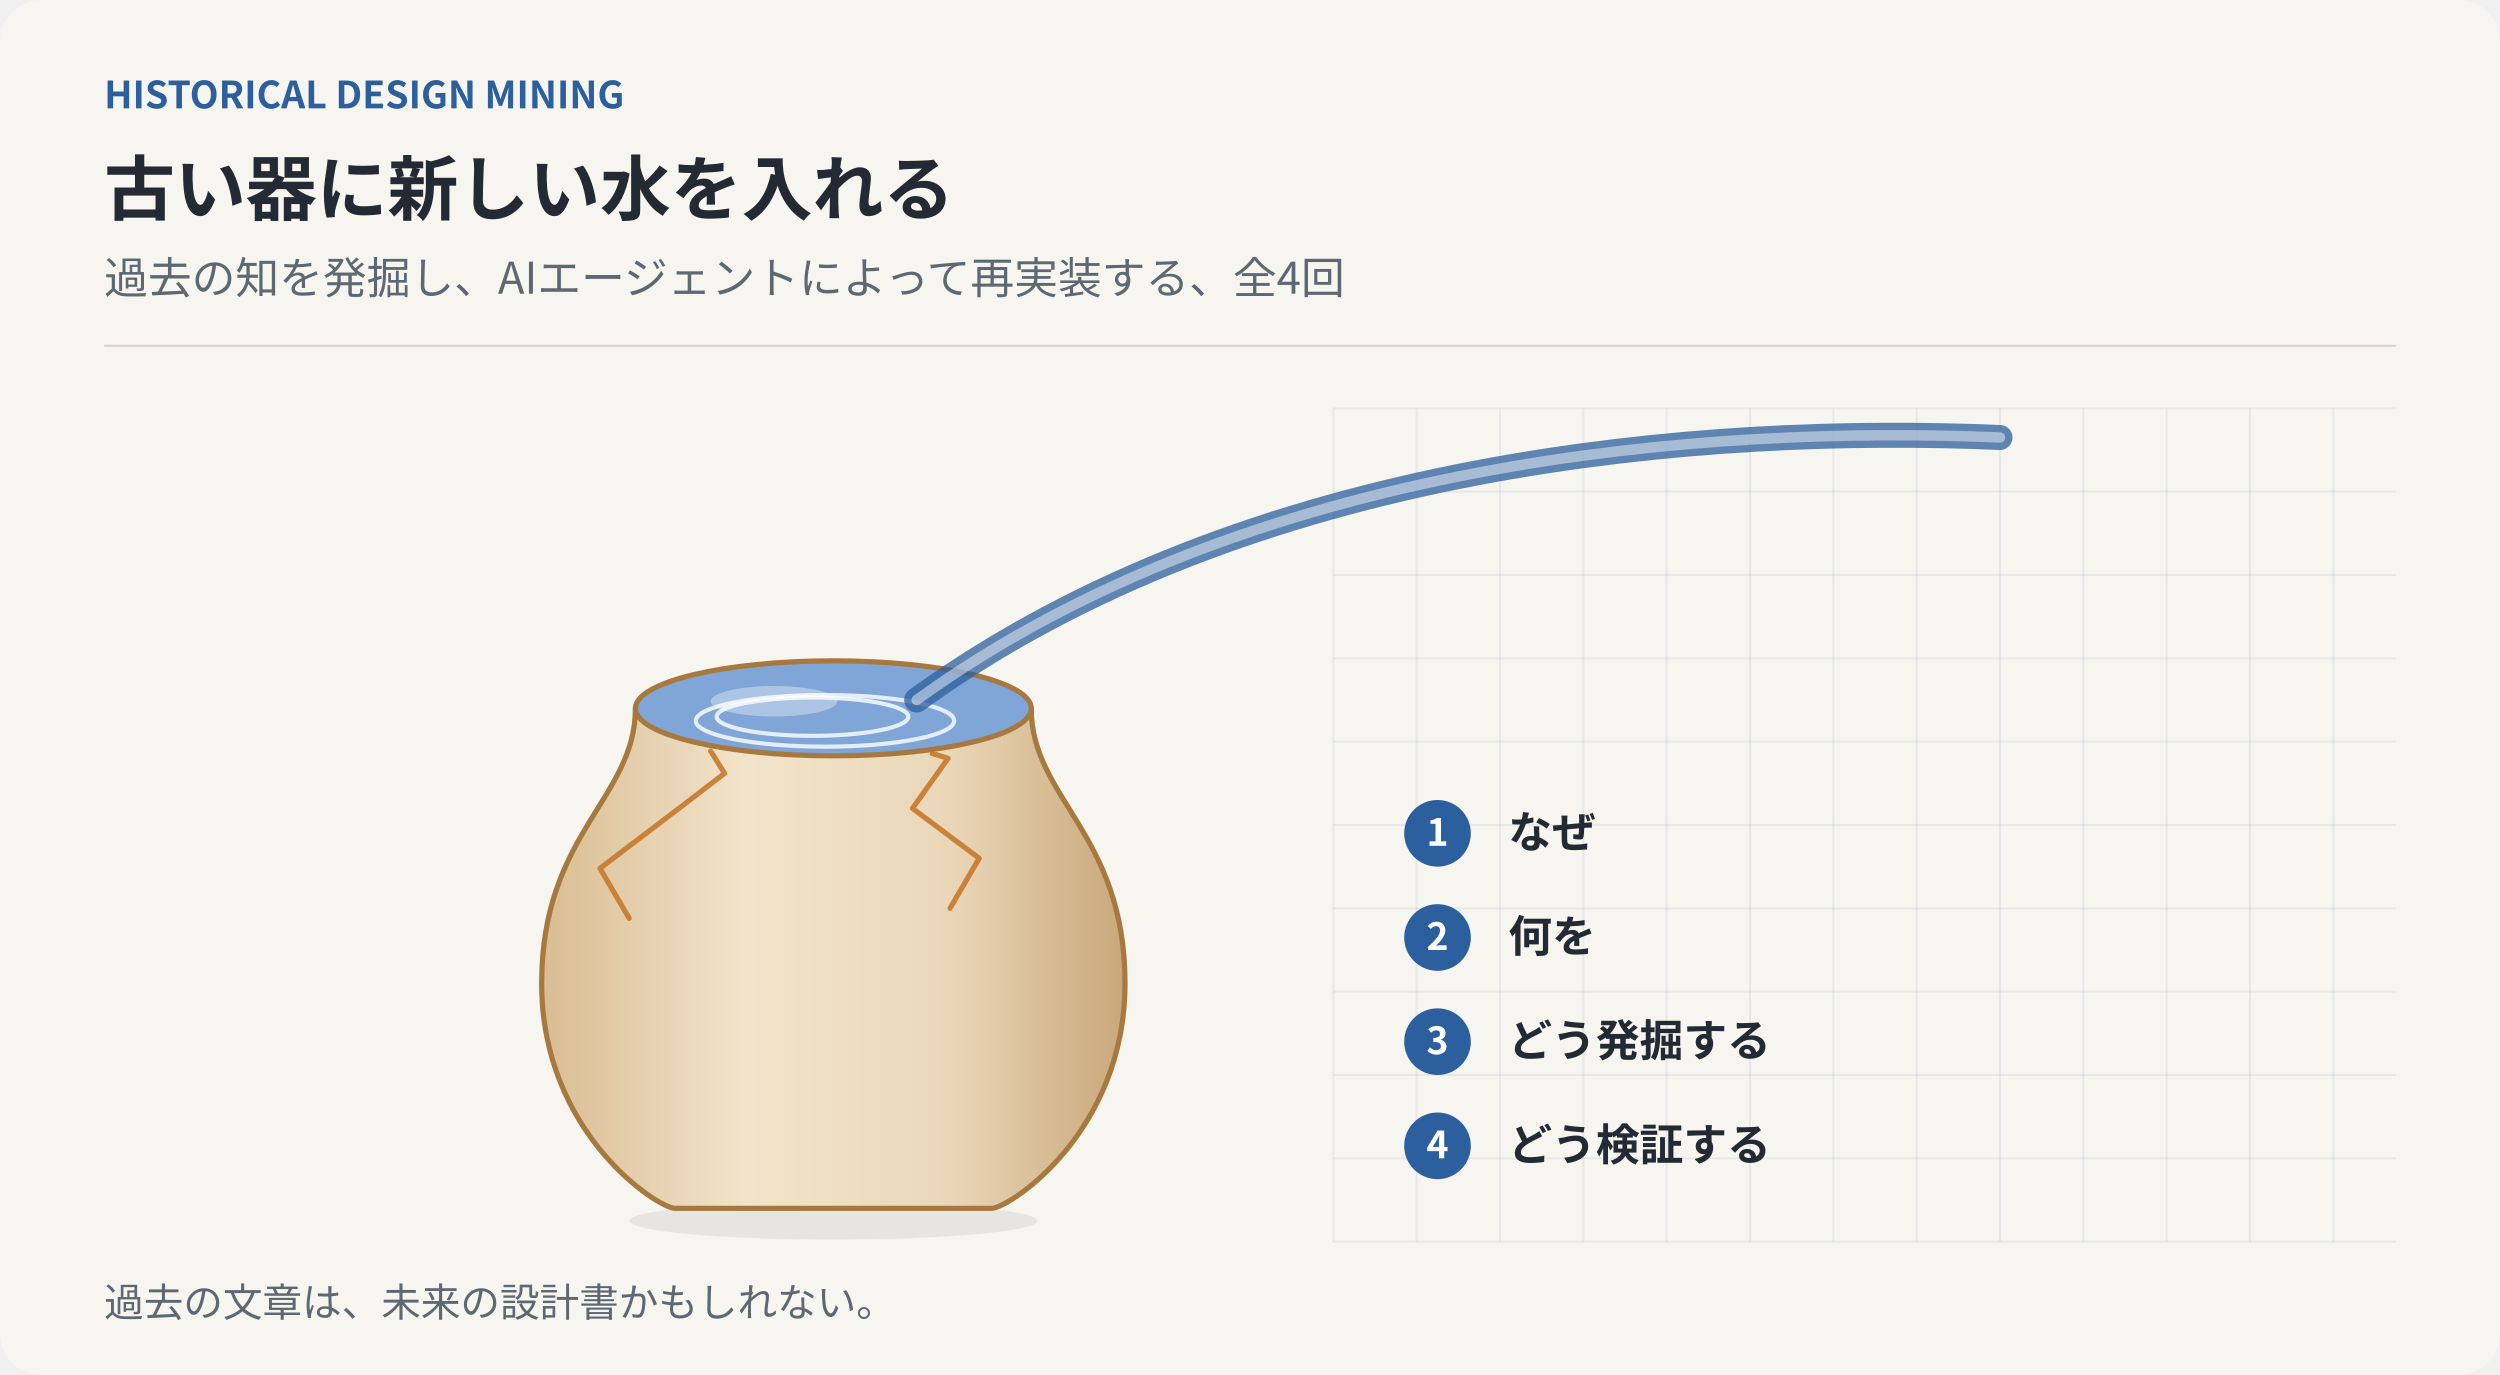
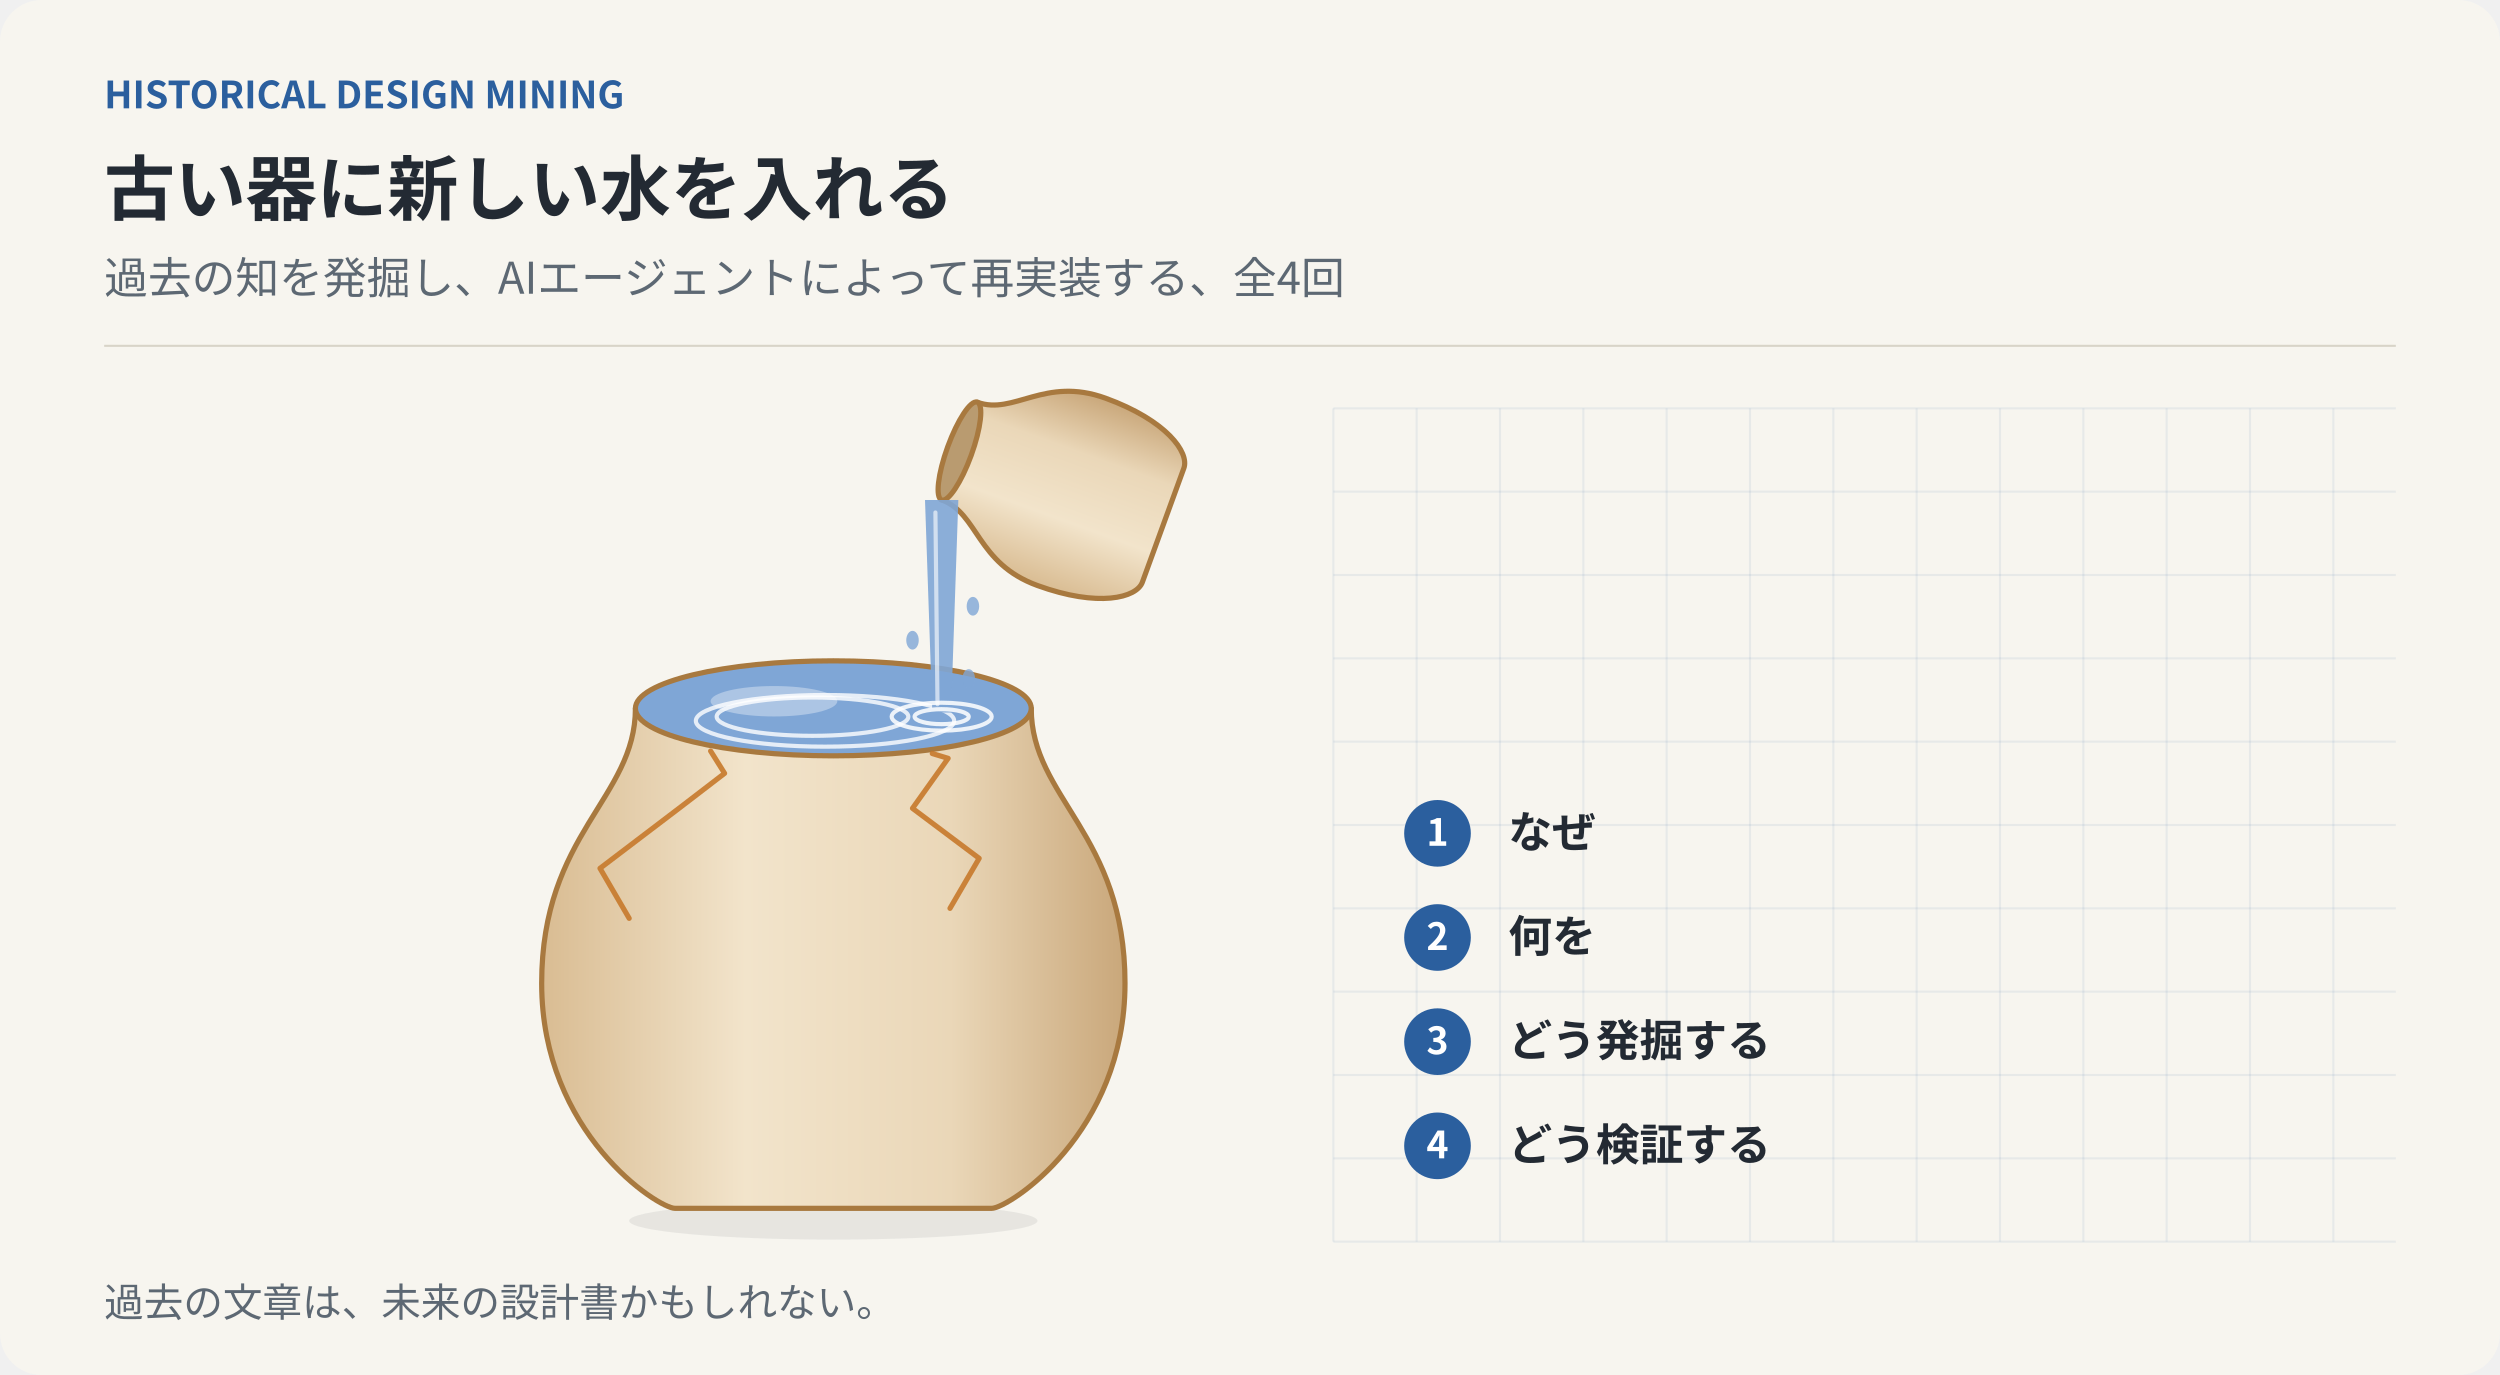
<svg xmlns="http://www.w3.org/2000/svg" width="1200" height="660" viewBox="0 0 1200 660" role="img" aria-labelledby="title desc">
  <defs>
    <linearGradient id="grad0" x1="0" y1="0" x2="1" y2="0">
+       <stop offset="0" stop-color="#d9bc92" />
+       <stop offset="0.35" stop-color="#f2e4cb" />
+       <stop offset="0.7" stop-color="#ead7b8" />
+       <stop offset="1" stop-color="#c9a77a" />
+     </linearGradient>
+     <linearGradient id="grad1" x1="0" y1="0" x2="1" y2="0">
      <stop offset="0" stop-color="#d9bc92" />
      <stop offset="0.35" stop-color="#f2e4cb" />
      <stop offset="0.7" stop-color="#ead7b8" />
      <stop offset="1" stop-color="#c9a77a" />
    </linearGradient>
  </defs>
  <rect width="1200" height="660" rx="20" fill="#f7f5ef" />
  <g font-family="system-ui, -apple-system, &quot;Hiragino Kaku Gothic ProN&quot;, &quot;Noto Sans CJK JP&quot;, Meiryo, sans-serif">
    <text x="50.0" y="52.0" fill="#2b5f9e" font-size="18" text-anchor="start" font-weight="700">HISTORICAL DESIGN MINING</text>
    <text x="50.0" y="103.0" fill="#232a33" font-size="34" text-anchor="start" font-weight="700">古い器に新しい水を入れる</text>
    <text x="50.0" y="141.0" fill="#5d6873" font-size="21" text-anchor="start" font-weight="400">過去の知を発掘し、AIエージェントによって再実装する、全4回</text>
    <line x1="50.0" y1="166.0" x2="1150.0" y2="166.0" stroke="#d8d4c8" stroke-width="1" />
    <line x1="640" y1="196" x2="640" y2="596" stroke="#2b5f9e" stroke-width="1" opacity="0.08" />
    <line x1="680" y1="196" x2="680" y2="596" stroke="#2b5f9e" stroke-width="1" opacity="0.08" />
    <line x1="720" y1="196" x2="720" y2="596" stroke="#2b5f9e" stroke-width="1" opacity="0.08" />
    <line x1="760" y1="196" x2="760" y2="596" stroke="#2b5f9e" stroke-width="1" opacity="0.08" />
    <line x1="800" y1="196" x2="800" y2="596" stroke="#2b5f9e" stroke-width="1" opacity="0.08" />
    <line x1="840" y1="196" x2="840" y2="596" stroke="#2b5f9e" stroke-width="1" opacity="0.08" />
    <line x1="880" y1="196" x2="880" y2="596" stroke="#2b5f9e" stroke-width="1" opacity="0.08" />
    <line x1="920" y1="196" x2="920" y2="596" stroke="#2b5f9e" stroke-width="1" opacity="0.08" />
    <line x1="960" y1="196" x2="960" y2="596" stroke="#2b5f9e" stroke-width="1" opacity="0.08" />
    <line x1="1000" y1="196" x2="1000" y2="596" stroke="#2b5f9e" stroke-width="1" opacity="0.08" />
    <line x1="1040" y1="196" x2="1040" y2="596" stroke="#2b5f9e" stroke-width="1" opacity="0.08" />
    <line x1="1080" y1="196" x2="1080" y2="596" stroke="#2b5f9e" stroke-width="1" opacity="0.08" />
    <line x1="1120" y1="196" x2="1120" y2="596" stroke="#2b5f9e" stroke-width="1" opacity="0.08" />
    <line x1="640" y1="196" x2="1150" y2="196" stroke="#2b5f9e" stroke-width="1" opacity="0.08" />
    <line x1="640" y1="236" x2="1150" y2="236" stroke="#2b5f9e" stroke-width="1" opacity="0.08" />
    <line x1="640" y1="276" x2="1150" y2="276" stroke="#2b5f9e" stroke-width="1" opacity="0.08" />
    <line x1="640" y1="316" x2="1150" y2="316" stroke="#2b5f9e" stroke-width="1" opacity="0.08" />
    <line x1="640" y1="356" x2="1150" y2="356" stroke="#2b5f9e" stroke-width="1" opacity="0.08" />
    <line x1="640" y1="396" x2="1150" y2="396" stroke="#2b5f9e" stroke-width="1" opacity="0.08" />
    <line x1="640" y1="436" x2="1150" y2="436" stroke="#2b5f9e" stroke-width="1" opacity="0.08" />
    <line x1="640" y1="476" x2="1150" y2="476" stroke="#2b5f9e" stroke-width="1" opacity="0.08" />
    <line x1="640" y1="516" x2="1150" y2="516" stroke="#2b5f9e" stroke-width="1" opacity="0.08" />
    <line x1="640" y1="556" x2="1150" y2="556" stroke="#2b5f9e" stroke-width="1" opacity="0.08" />
    <line x1="640" y1="596" x2="1150" y2="596" stroke="#2b5f9e" stroke-width="1" opacity="0.08" />
    <ellipse cx="400.0" cy="586.0" rx="98.0" ry="9.0" fill="#232a33" stroke="none" stroke-width="2" opacity="0.08" />
    <path d="M 305 340 C 305 383.2 260 400.0 260 472.0 C 260 544.0 316 580 324 580 L 476 580 C 484 580 540 544.0 540 472.0 C 540 400.0 495 383.2 495 340 Z" fill="url(#grad0)" stroke="#a8793f" stroke-width="2.5" stroke-linejoin="round" />
    <ellipse cx="400.0" cy="340.0" rx="95.0" ry="22.8" fill="#7fa6d6" stroke="#a8793f" stroke-width="2.5" />
    <ellipse cx="371.5" cy="336.6" rx="30.4" ry="7.3" fill="#ffffff" stroke="none" stroke-width="2" opacity="0.35" />
    <path d="M 341.1 360.5 L 347.8 371.2 L 325.9 388.0 L 288.0 416.8 L 302.0 440.8" fill="none" stroke="#c7792b" stroke-width="2.5" stroke-linecap="round" stroke-linejoin="round" opacity="0.9" />
    <path d="M 447.5 361.7 L 455.1 364.0 L 438.0 388.0 L 470.0 412.0 L 456.0 436.0" fill="none" stroke="#c7792b" stroke-width="2.5" stroke-linecap="round" stroke-linejoin="round" opacity="0.9" />
    <ellipse cx="390.0" cy="344.0" rx="46.0" ry="9.2" fill="none" stroke="#ffffff" stroke-width="2" opacity="0.8" />
    <ellipse cx="396.0" cy="346.0" rx="62.0" ry="12.4" fill="none" stroke="#ffffff" stroke-width="2" opacity="0.8" />
-     <path d="M 960 210 C 820 204 600 220 440 336" fill="none" stroke="#2b5f9e" stroke-width="12" stroke-linecap="round" stroke-linejoin="round" opacity="0.75" />
-     <path d="M 960 210 C 820 204 600 220 440 336" fill="none" stroke="#ffffff" stroke-width="5" stroke-linecap="round" stroke-linejoin="round" opacity="0.45" />
+     <g transform="rotate(-70 509.4 234.3)">
+       <path d="M 484.441 182.33 C 484.441 201.05 461.561 208.33 461.561 239.53 C 461.561 270.73 472.281 286.33 480.281 286.33 L 538.521 286.33 C 546.521 286.33 557.241 270.73 557.241 239.53 C 557.241 208.33 534.361 201.05 534.361 182.33 Z" fill="url(#grad1)" stroke="#a8793f" stroke-width="2.5" stroke-linejoin="round" />
+       <ellipse cx="509.4" cy="182.3" rx="25.0" ry="6.0" fill="#b99b70" stroke="#a8793f" stroke-width="2.5" />
+     </g>
+     <polygon points="444.0,240.0 460.0,240.0 456.5,342.0 447.5,342.0" fill="#7fa6d6" stroke="none" stroke-width="2" stroke-linejoin="round" opacity="0.9" />
+     <path d="M 449.0 246.0 L 450.0 338.0" fill="none" stroke="#ffffff" stroke-width="2" stroke-linecap="round" stroke-linejoin="round" opacity="0.6" />
+     <ellipse cx="467.0" cy="291.0" rx="3.0" ry="4.5" fill="#7fa6d6" stroke="none" stroke-width="2" opacity="0.8" />
+     <ellipse cx="438.0" cy="307.3" rx="3.0" ry="4.5" fill="#7fa6d6" stroke="none" stroke-width="2" opacity="0.8" />
+     <ellipse cx="465.0" cy="325.7" rx="3.0" ry="4.5" fill="#7fa6d6" stroke="none" stroke-width="2" opacity="0.8" />
+     <ellipse cx="452.0" cy="344.0" rx="13.0" ry="3.6" fill="none" stroke="#ffffff" stroke-width="2" opacity="0.85" />
+     <ellipse cx="452.0" cy="344.0" rx="24.0" ry="6.7" fill="none" stroke="#ffffff" stroke-width="2" opacity="0.85" />
    <circle cx="690.0" cy="400.0" r="16" fill="#2b5f9e" />
    <text x="690.0" y="406.0" fill="#ffffff" font-size="18" text-anchor="middle" font-weight="700">1</text>
    <text x="724.0" y="407.0" fill="#232a33" font-size="21" text-anchor="start" font-weight="700">なぜ</text>
    <circle cx="690.0" cy="450.0" r="16" fill="#2b5f9e" />
    <text x="690.0" y="456.0" fill="#ffffff" font-size="18" text-anchor="middle" font-weight="700">2</text>
    <text x="724.0" y="457.0" fill="#232a33" font-size="21" text-anchor="start" font-weight="700">何を</text>
    <circle cx="690.0" cy="500.0" r="16" fill="#2b5f9e" />
    <text x="690.0" y="506.0" fill="#ffffff" font-size="18" text-anchor="middle" font-weight="700">3</text>
    <text x="724.0" y="507.0" fill="#232a33" font-size="21" text-anchor="start" font-weight="700">どう発掘する</text>
    <circle cx="690.0" cy="550.0" r="16" fill="#2b5f9e" />
    <text x="690.0" y="556.0" fill="#ffffff" font-size="18" text-anchor="middle" font-weight="700">4</text>
    <text x="724.0" y="557.0" fill="#232a33" font-size="21" text-anchor="start" font-weight="700">どう検証する</text>
    <text x="50.0" y="632.0" fill="#5d6873" font-size="19" text-anchor="start" font-weight="400">過去の文章は、未来の設計書かもしれない。</text>
  </g>
</svg>
